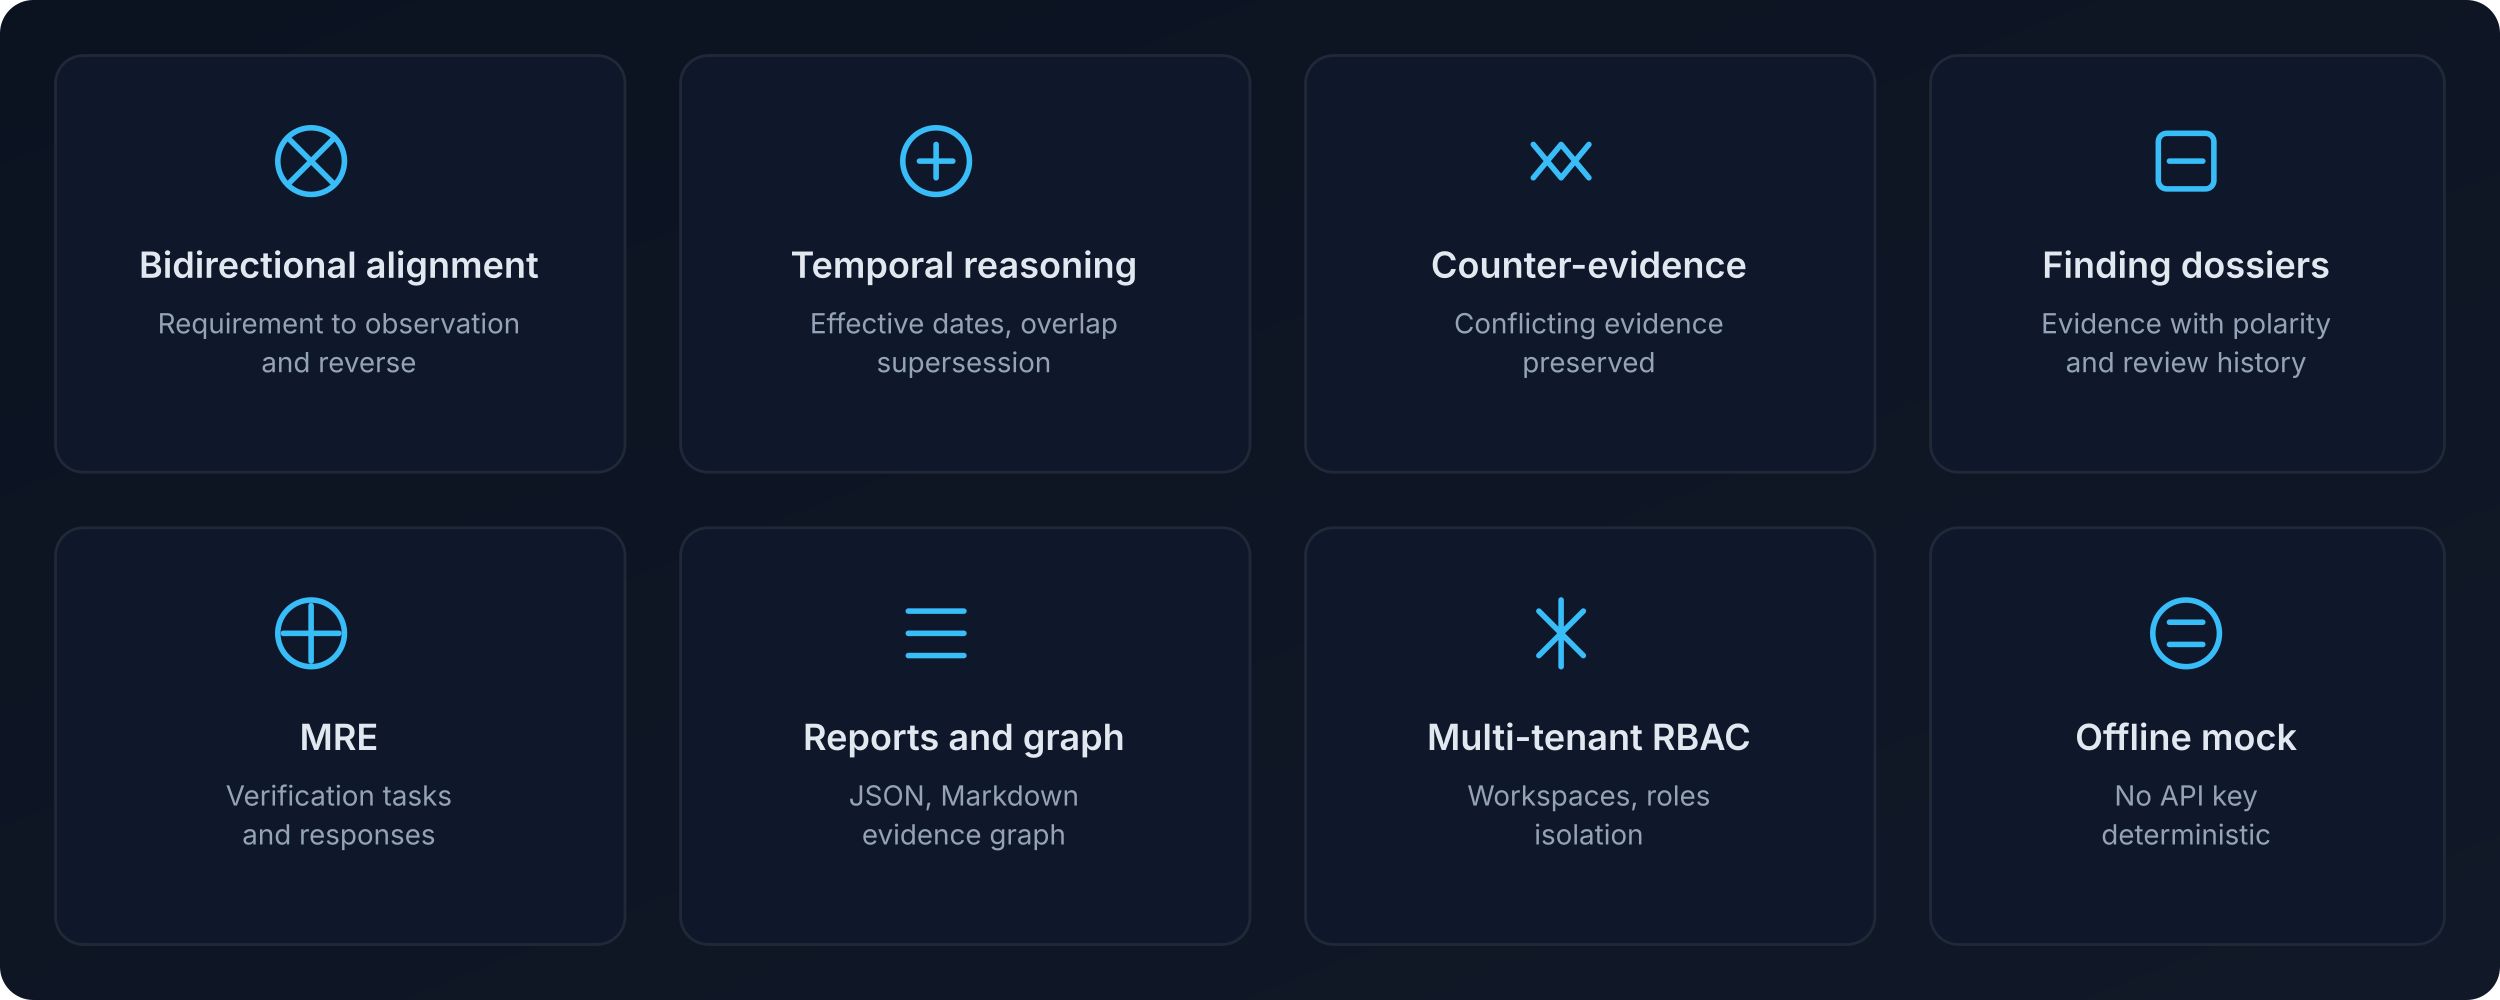
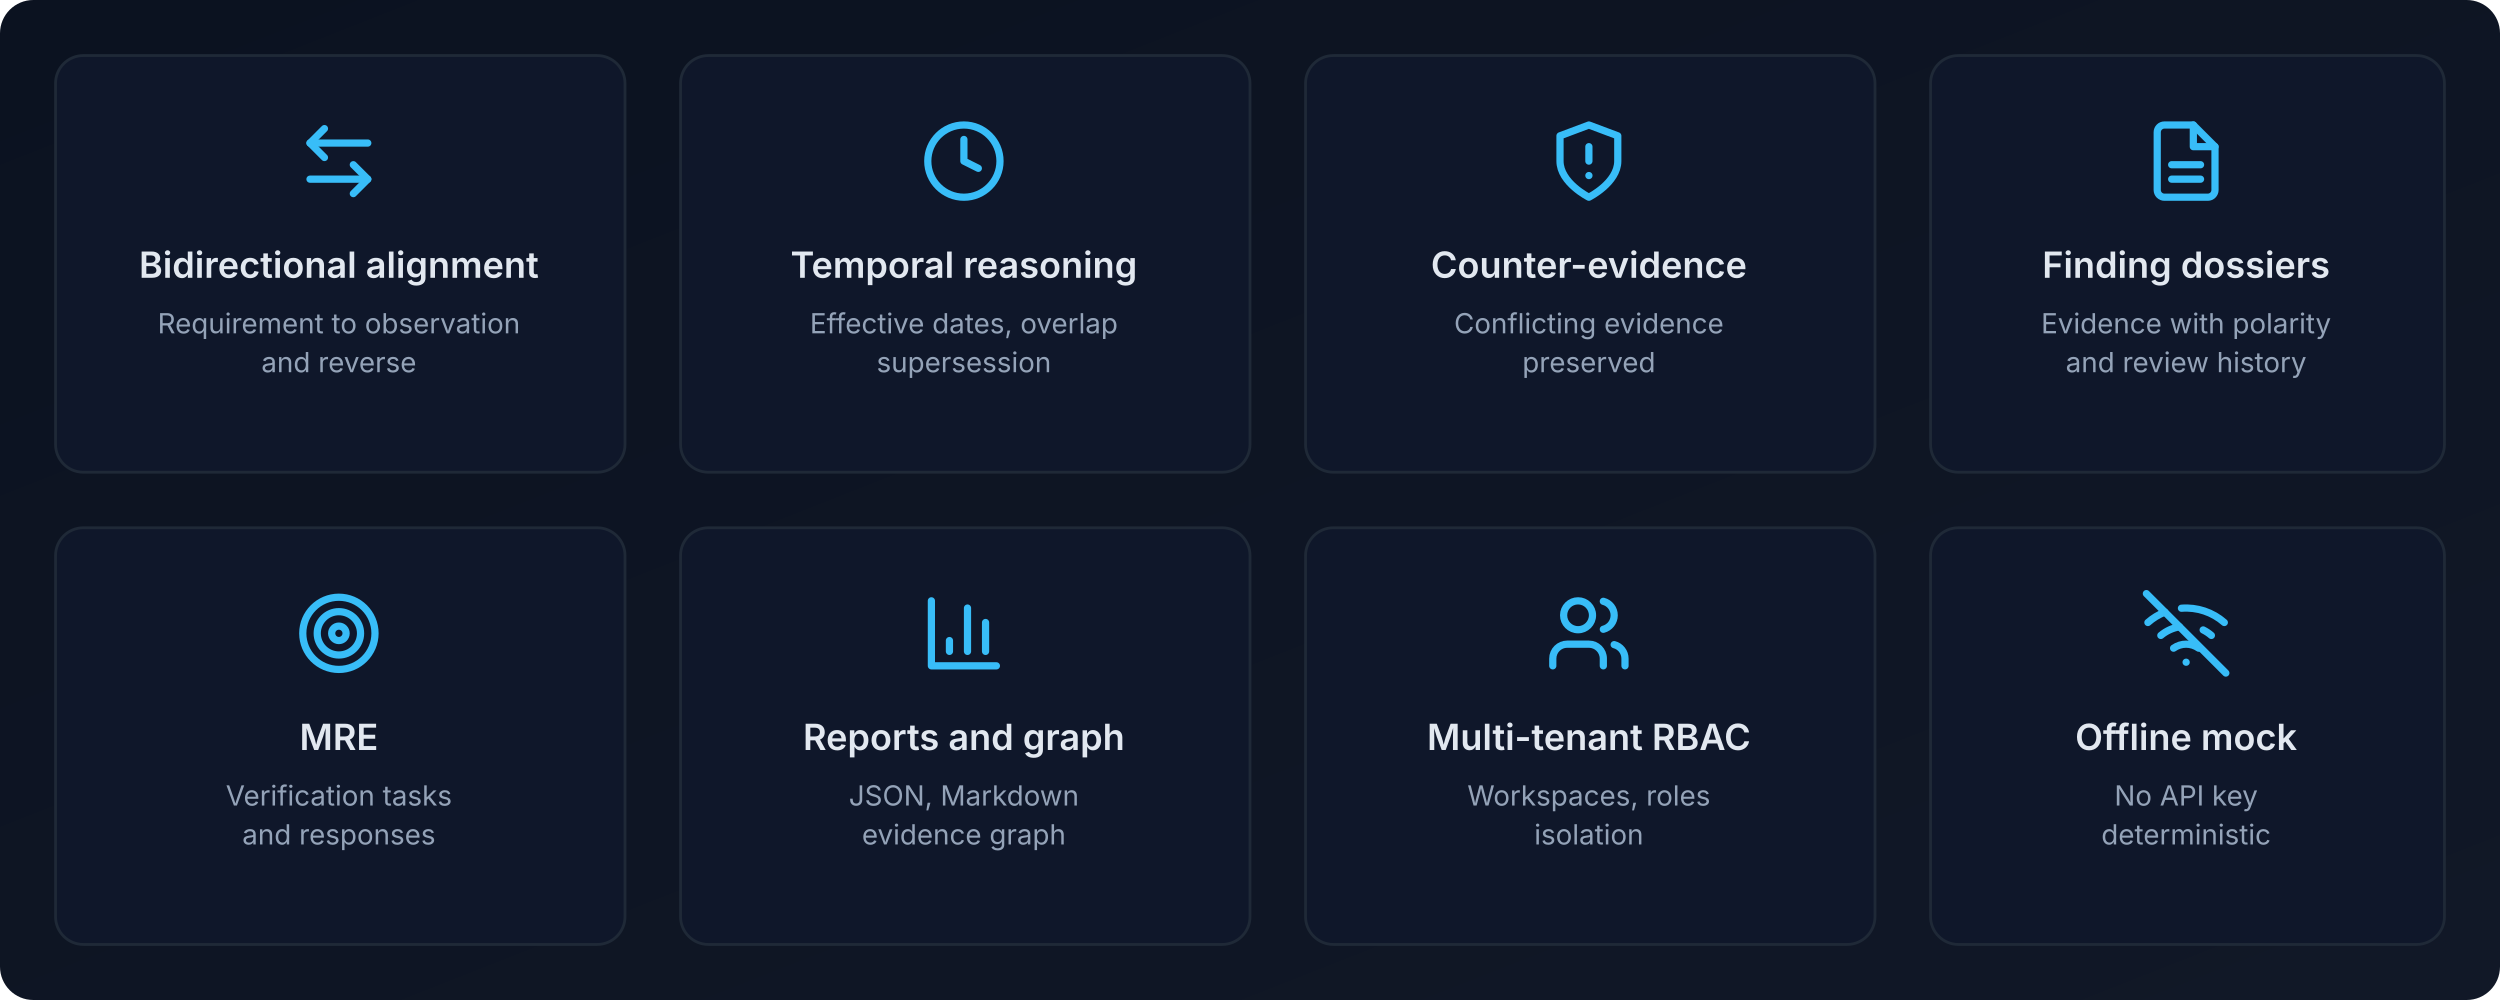
<svg xmlns="http://www.w3.org/2000/svg" width="900" height="360" viewBox="0 0 900 360" role="img" aria-label="RELATRUM capabilities">
  <defs>
    <linearGradient id="bg" x1="0" y1="0" x2="1" y2="1">
      <stop offset="0%" stop-color="#0b1220" />
      <stop offset="100%" stop-color="#111827" />
    </linearGradient>
    <style>
      .card { fill: #0f172a; stroke: #1f2937; stroke-width: 1; rx: 10; }
-       .title { font-family: Segoe UI, Inter, Arial, sans-serif; font-size: 13px; font-weight: 600; fill: #e2e8f0; }
-       .desc { font-family: Segoe UI, Inter, Arial, sans-serif; font-size: 10px; fill: #94a3b8; }
+       .title { font-family: Segoe UI, Inter, Arial, sans-serif; font-size: 13px; font-weight: 600; fill: #e2e8f0; text-anchor: middle; }
+       .desc { font-family: Segoe UI, Inter, Arial, sans-serif; font-size: 10px; fill: #94a3b8; text-anchor: middle; }
      .icon { fill: none; stroke: #38bdf8; stroke-width: 2; stroke-linecap: round; stroke-linejoin: round; }
      .shimmer { animation: sh 4s ease-in-out infinite; }
      @keyframes sh { 0%,100% { stroke-opacity: 0.7; } 50% { stroke-opacity: 1; } }
      @media (prefers-reduced-motion: reduce) { .shimmer { animation: none; } }
    </style>
  </defs>
  <rect width="900" height="360" rx="12" fill="url(#bg)" />
  <g transform="translate(20,20)">
    <rect class="card" width="205" height="150" />
-     <g class="shimmer" transform="translate(92,38)">
-       <circle class="icon" cx="0" cy="0" r="12" />
-       <path class="icon" d="M-8,-8 L8,8 M8,-8 L-8,8" />
+     <g class="shimmer" transform="translate(102,38) scale(1.3) translate(-12,-12)">
+       <path class="icon" d="M8 3 4 7l4 4" />
+       <path class="icon" d="M4 7h16" />
+       <path class="icon" d="M16 21l4-4-4-4" />
+       <path class="icon" d="M20 17H4" />
    </g>
-     <text class="title" x="102" y="80" text-anchor="middle">Bidirectional alignment</text>
-     <text class="desc" x="102" y="100" text-anchor="middle">Requirement to observation</text>
-     <text class="desc" x="102" y="114" text-anchor="middle">and reverse</text>
+     <text class="title" x="102" y="80">Bidirectional alignment</text>
+     <text class="desc" x="102" y="100">Requirement to observation</text>
+     <text class="desc" x="102" y="114">and reverse</text>
  </g>
  <g transform="translate(245,20)">
    <rect class="card" width="205" height="150" />
-     <g class="shimmer" transform="translate(92,38)" style="animation-delay:0.3s">
-       <circle class="icon" cx="0" cy="0" r="12" />
-       <path class="icon" d="M-6,0 L6,0 M0,-6 L0,6" />
+     <g class="shimmer" transform="translate(102,38) scale(1.3) translate(-12,-12)" style="animation-delay:0.3s">
+       <circle class="icon" cx="12" cy="12" r="10" />
+       <polyline class="icon" points="12 6 12 12 16 14" />
    </g>
-     <text class="title" x="102" y="80" text-anchor="middle">Temporal reasoning</text>
-     <text class="desc" x="102" y="100" text-anchor="middle">Effective dates, overlap</text>
-     <text class="desc" x="102" y="114" text-anchor="middle">supersession</text>
+     <text class="title" x="102" y="80">Temporal reasoning</text>
+     <text class="desc" x="102" y="100">Effective dates, overlap</text>
+     <text class="desc" x="102" y="114">supersession</text>
  </g>
  <g transform="translate(470,20)">
    <rect class="card" width="205" height="150" />
-     <g class="shimmer" transform="translate(92,38)" style="animation-delay:0.6s">
-       <path class="icon" d="M-10,-6 L0,6 L10,-6" />
-       <path class="icon" d="M-10,6 L0,-6 L10,6" />
+     <g class="shimmer" transform="translate(102,38) scale(1.3) translate(-12,-12)" style="animation-delay:0.6s">
+       <path class="icon" d="M12 22s8-4 8-10V5l-8-3-8 3v7c0 6 8 10 8 10z" />
+       <line class="icon" x1="12" y1="8" x2="12" y2="12" />
+       <line class="icon" x1="12" y1="16" x2="12.01" y2="16" />
    </g>
-     <text class="title" x="102" y="80" text-anchor="middle">Counter-evidence</text>
-     <text class="desc" x="102" y="100" text-anchor="middle">Conflicting evidence</text>
-     <text class="desc" x="102" y="114" text-anchor="middle">preserved</text>
+     <text class="title" x="102" y="80">Counter-evidence</text>
+     <text class="desc" x="102" y="100">Conflicting evidence</text>
+     <text class="desc" x="102" y="114">preserved</text>
  </g>
  <g transform="translate(695,20)">
    <rect class="card" width="185" height="150" />
-     <g class="shimmer" transform="translate(92,38)" style="animation-delay:0.9s">
-       <rect class="icon" x="-10" y="-10" width="20" height="20" rx="3" />
-       <path class="icon" d="M-6,0 L6,0" />
+     <g class="shimmer" transform="translate(92,38) scale(1.3) translate(-12,-12)" style="animation-delay:0.9s">
+       <path class="icon" d="M14 2H6a2 2 0 0 0-2 2v16a2 2 0 0 0 2 2h12a2 2 0 0 0 2-2V8z" />
+       <polyline class="icon" points="14 2 14 8 20 8" />
+       <line class="icon" x1="16" y1="13" x2="8" y2="13" />
+       <line class="icon" x1="16" y1="17" x2="8" y2="17" />
    </g>
-     <text class="title" x="92" y="80" text-anchor="middle">Finding dossiers</text>
-     <text class="desc" x="92" y="100" text-anchor="middle">Evidence with polarity</text>
-     <text class="desc" x="92" y="114" text-anchor="middle">and review history</text>
+     <text class="title" x="92" y="80">Finding dossiers</text>
+     <text class="desc" x="92" y="100">Evidence with polarity</text>
+     <text class="desc" x="92" y="114">and review history</text>
  </g>
  <g transform="translate(20,190)">
    <rect class="card" width="205" height="150" />
-     <g class="shimmer" transform="translate(92,38)" style="animation-delay:1.2s">
-       <path class="icon" d="M-10,0 L10,0 M0,-10 L0,10" />
-       <circle class="icon" cx="0" cy="0" r="12" />
+     <g class="shimmer" transform="translate(102,38) scale(1.3) translate(-12,-12)" style="animation-delay:1.2s">
+       <circle class="icon" cx="12" cy="12" r="10" />
+       <circle class="icon" cx="12" cy="12" r="6" />
+       <circle class="icon" cx="12" cy="12" r="2" />
    </g>
-     <text class="title" x="102" y="80" text-anchor="middle">MRE</text>
-     <text class="desc" x="102" y="100" text-anchor="middle">Verification tasks</text>
-     <text class="desc" x="102" y="114" text-anchor="middle">and responses</text>
+     <text class="title" x="102" y="80">MRE</text>
+     <text class="desc" x="102" y="100">Verification tasks</text>
+     <text class="desc" x="102" y="114">and responses</text>
  </g>
  <g transform="translate(245,190)">
    <rect class="card" width="205" height="150" />
-     <g class="shimmer" transform="translate(92,38)" style="animation-delay:1.5s">
-       <path class="icon" d="M-10,-8 L10,-8 M-10,0 L10,0 M-10,8 L10,8" />
+     <g class="shimmer" transform="translate(102,38) scale(1.3) translate(-12,-12)" style="animation-delay:1.5s">
+       <path class="icon" d="M3 3v18h18" />
+       <path class="icon" d="M18 17V9" />
+       <path class="icon" d="M13 17V5" />
+       <path class="icon" d="M8 17v-3" />
    </g>
-     <text class="title" x="102" y="80" text-anchor="middle">Reports and graph</text>
-     <text class="desc" x="102" y="100" text-anchor="middle">JSON, Markdown</text>
-     <text class="desc" x="102" y="114" text-anchor="middle">evidence graph</text>
+     <text class="title" x="102" y="80">Reports and graph</text>
+     <text class="desc" x="102" y="100">JSON, Markdown</text>
+     <text class="desc" x="102" y="114">evidence graph</text>
  </g>
  <g transform="translate(470,190)">
    <rect class="card" width="205" height="150" />
-     <g class="shimmer" transform="translate(92,38)" style="animation-delay:1.8s">
-       <path class="icon" d="M-8,-8 L8,8 M8,-8 L-8,8 M0,-12 L0,12" />
+     <g class="shimmer" transform="translate(102,38) scale(1.3) translate(-12,-12)" style="animation-delay:1.8s">
+       <path class="icon" d="M16 21v-2a4 4 0 0 0-4-4H6a4 4 0 0 0-4 4v2" />
+       <circle class="icon" cx="9" cy="7" r="4" />
+       <path class="icon" d="M22 21v-2a4 4 0 0 0-3-3.87" />
+       <path class="icon" d="M16 3.13a4 4 0 0 1 0 7.75" />
    </g>
-     <text class="title" x="102" y="80" text-anchor="middle">Multi-tenant RBAC</text>
-     <text class="desc" x="102" y="100" text-anchor="middle">Workspaces, roles</text>
-     <text class="desc" x="102" y="114" text-anchor="middle">isolation</text>
+     <text class="title" x="102" y="80">Multi-tenant RBAC</text>
+     <text class="desc" x="102" y="100">Workspaces, roles</text>
+     <text class="desc" x="102" y="114">isolation</text>
  </g>
  <g transform="translate(695,190)">
    <rect class="card" width="185" height="150" />
-     <g class="shimmer" transform="translate(92,38)" style="animation-delay:2.1s">
-       <circle class="icon" cx="0" cy="0" r="12" />
-       <path class="icon" d="M-6,-4 L6,-4 M-6,4 L6,4" />
+     <g class="shimmer" transform="translate(92,38) scale(1.3) translate(-12,-12)" style="animation-delay:2.1s">
+       <line class="icon" x1="1" y1="1" x2="23" y2="23" />
+       <path class="icon" d="M16.72 11.06A10.94 10.94 0 0 1 19 12.58" />
+       <path class="icon" d="M5 12.58a10.94 10.94 0 0 1 5.17-2.39" />
+       <path class="icon" d="M10.71 5.05A16 16 0 0 1 22.58 9" />
+       <path class="icon" d="M1.42 9a16 16 0 0 1 4.7-2.88" />
+       <path class="icon" d="M8.53 16.11a6 6 0 0 1 6.95 0" />
+       <line class="icon" x1="12" y1="20" x2="12.01" y2="20" />
    </g>
-     <text class="title" x="92" y="80" text-anchor="middle">Offline mock</text>
-     <text class="desc" x="92" y="100" text-anchor="middle">No API key</text>
-     <text class="desc" x="92" y="114" text-anchor="middle">deterministic</text>
+     <text class="title" x="92" y="80">Offline mock</text>
+     <text class="desc" x="92" y="100">No API key</text>
+     <text class="desc" x="92" y="114">deterministic</text>
  </g>
</svg>
